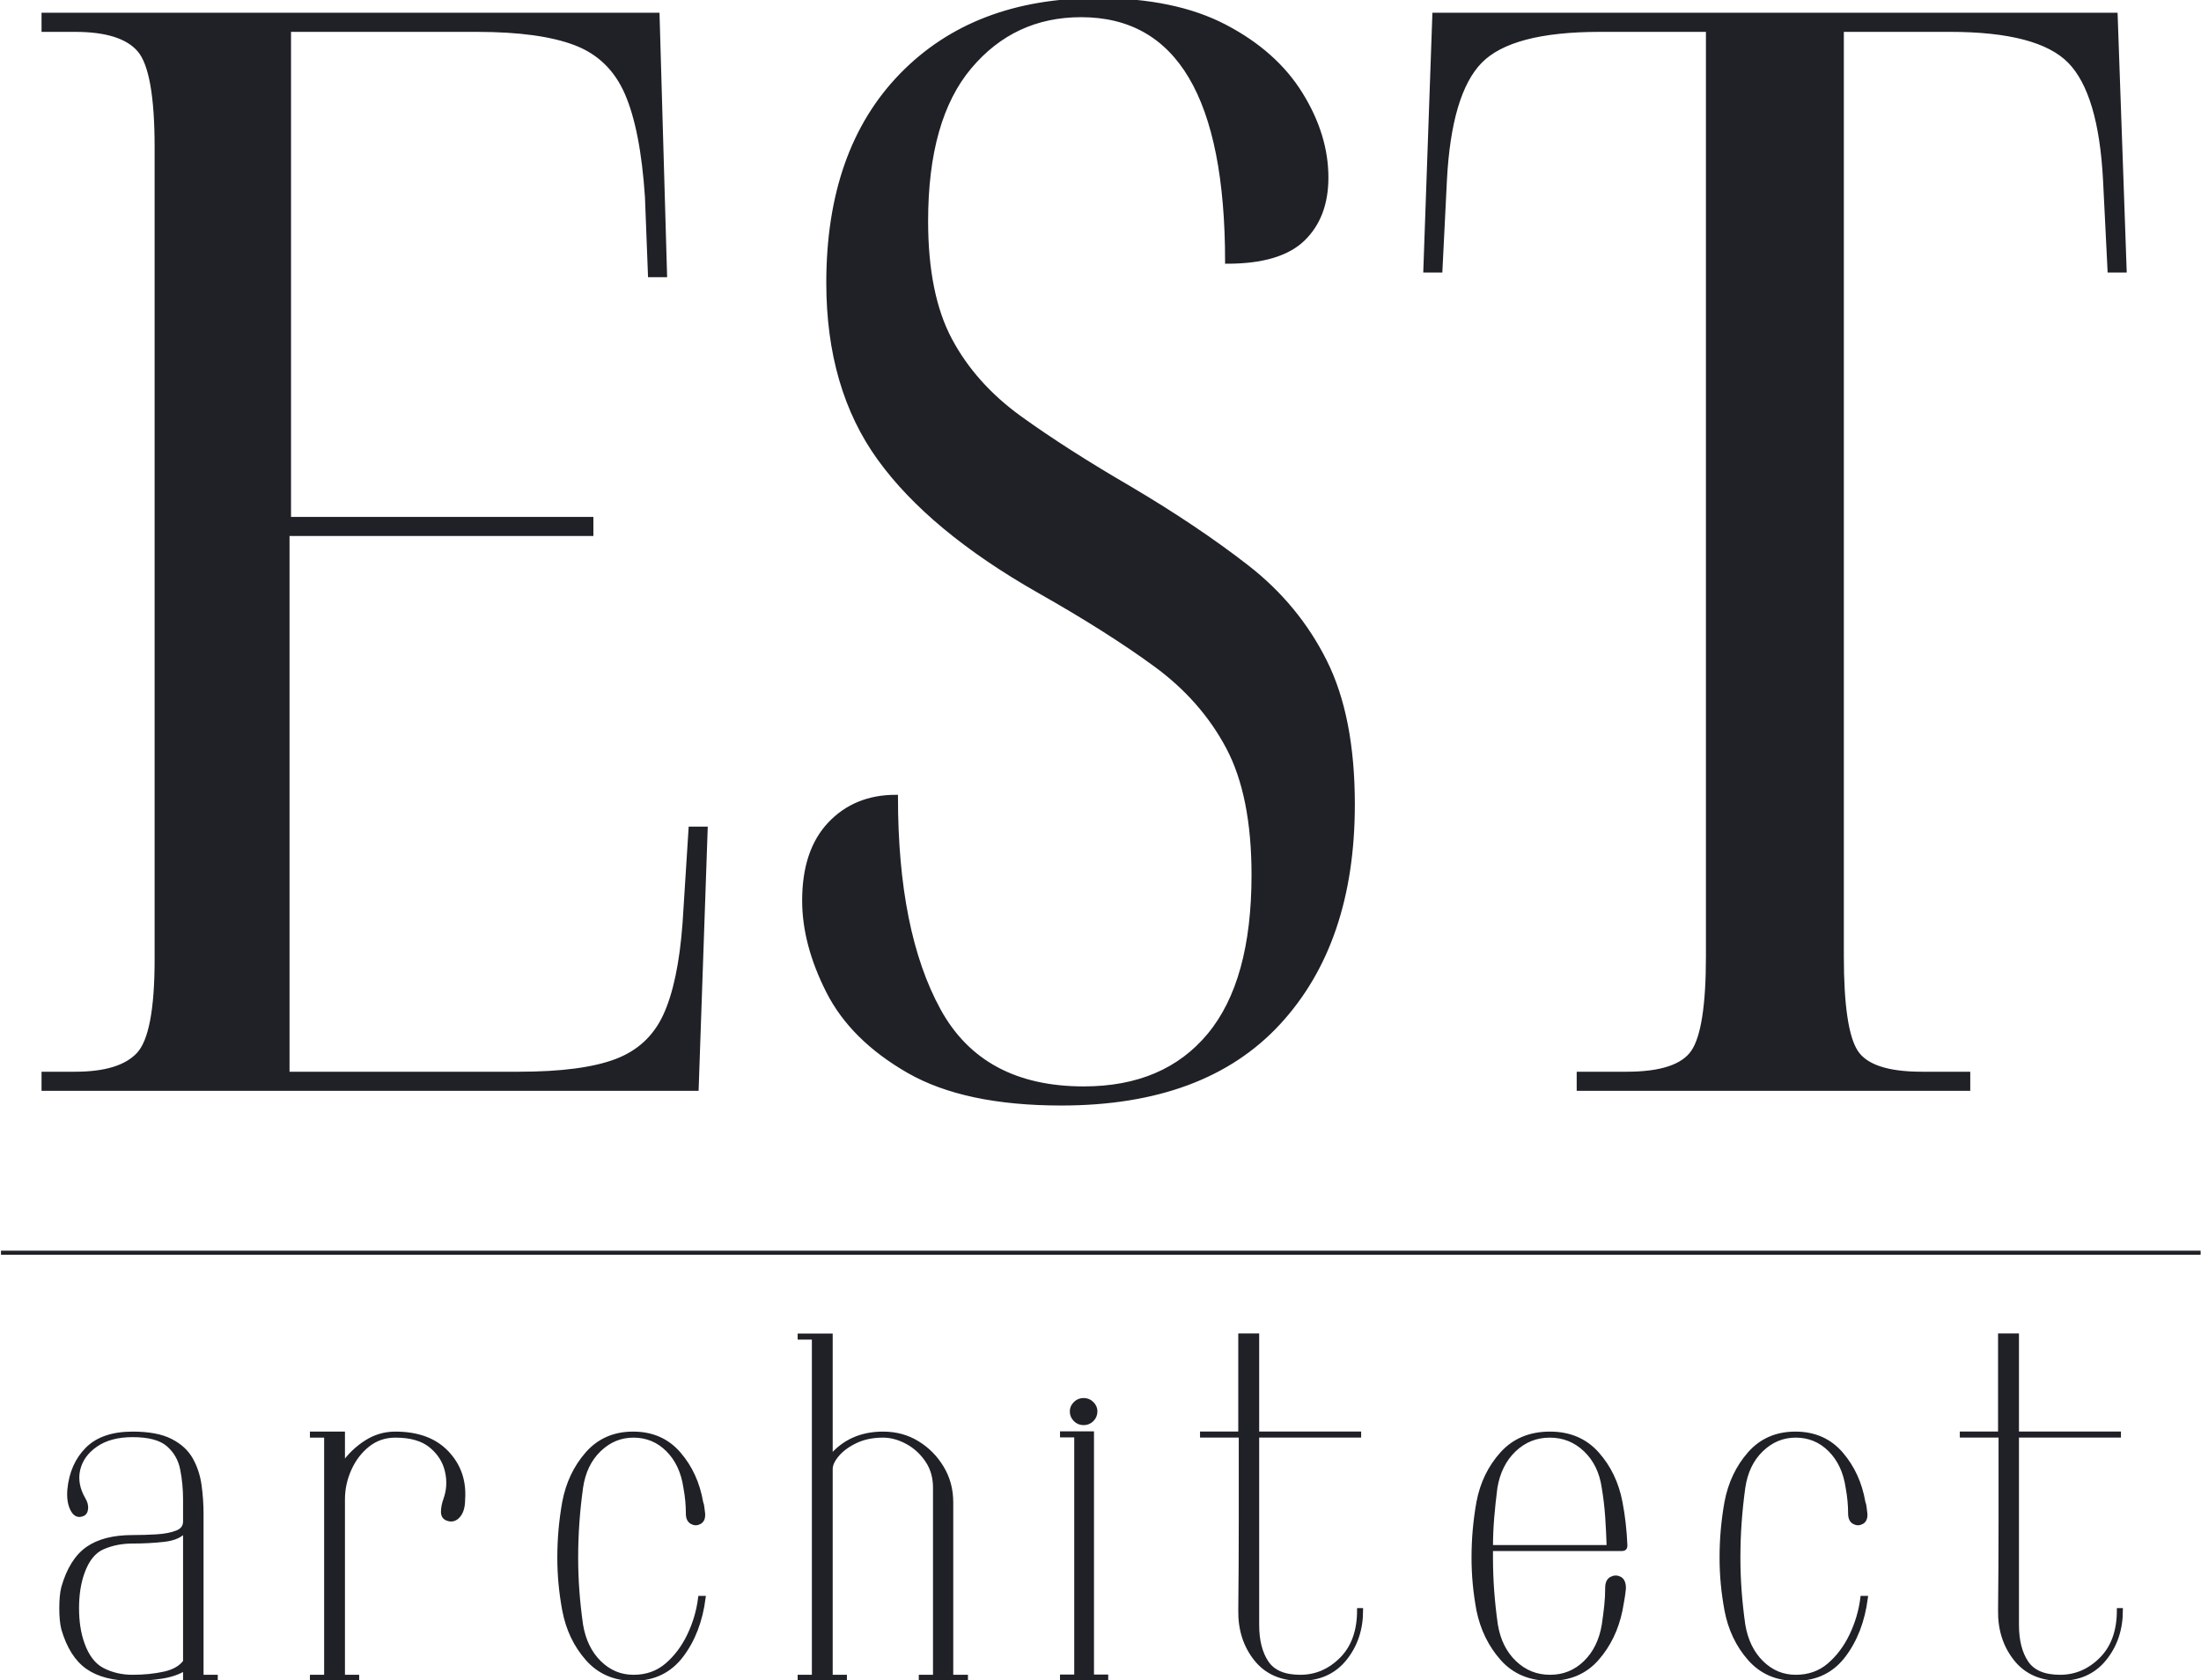
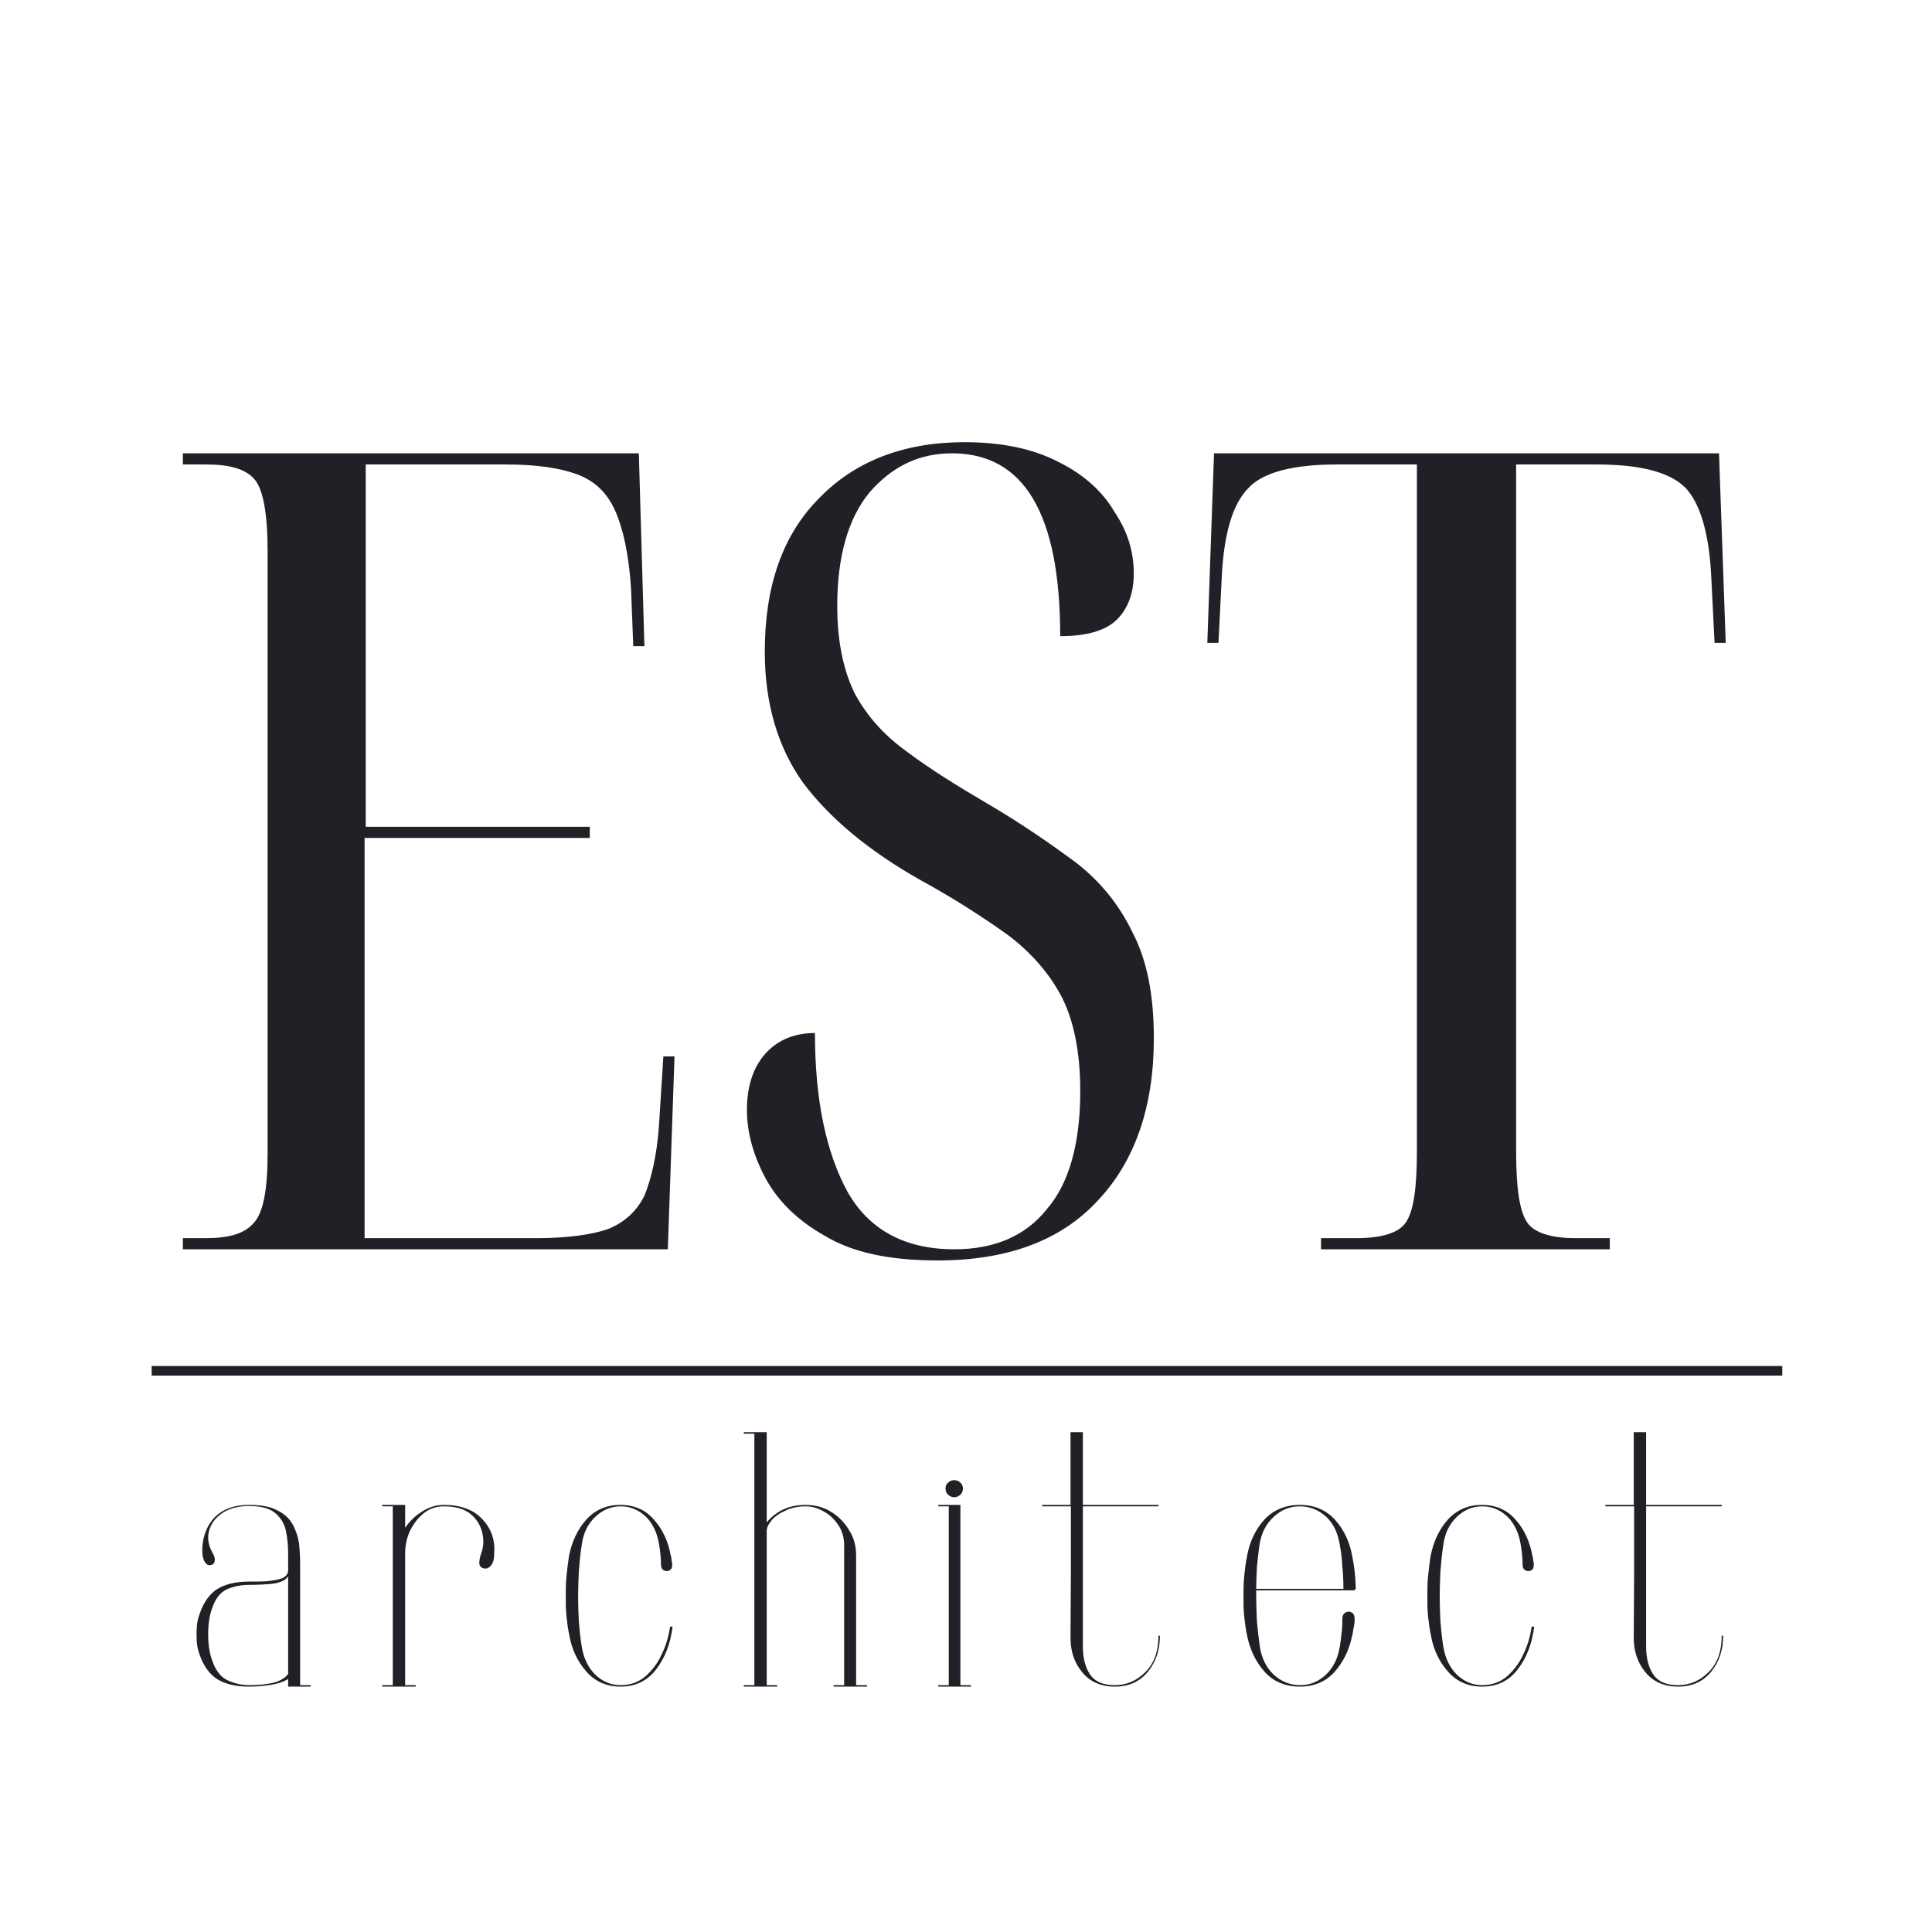
- <svg xmlns="http://www.w3.org/2000/svg" width="1081" height="825" viewBox="0 0 1081 825" fill="none">
-   <path d="M21.402 534.686V527.304H36.954C51.763 527.304 62.127 524.103 68.048 517.702C73.976 511.301 76.94 495.786 76.94 471.158V72.263C76.94 47.146 74.1 31.267 68.42 24.625C62.747 17.976 52.259 14.652 36.954 14.652H21.402V7.259H322.937L326.622 135.115H319.241L317.764 96.685C316.284 74.513 312.96 57.514 307.79 45.689C302.621 33.863 294.248 25.734 282.67 21.301C271.1 16.868 254.969 14.652 234.277 14.652H141.933V254.834H290.435V262.216H141.2V527.304H254.958C275.649 527.304 291.536 525.212 302.618 521.027C313.7 516.842 321.701 509.456 326.622 498.87C331.551 488.284 334.752 473.149 336.224 453.464L339.177 406.943H346.57L342.141 534.686H21.402Z M521.201 541.898C489.706 541.898 464.728 536.609 446.268 526.031C427.816 515.444 414.653 502.405 406.779 486.913C398.905 471.413 394.968 456.526 394.968 442.251C394.968 426.007 399.153 413.456 407.523 404.598C415.9 395.74 426.734 391.311 440.025 391.311C440.025 435.602 447.035 470.542 461.054 496.132C475.082 521.722 498.823 534.517 532.28 534.517C558.846 534.517 579.387 525.783 593.903 508.314C608.418 490.839 615.676 464.633 615.676 429.696C615.676 403.603 611.491 382.686 603.122 366.946C594.759 351.198 582.828 337.667 567.329 326.352C551.836 315.03 532.775 302.971 510.146 290.176C474.713 269.995 448.635 248.339 431.911 225.205C415.186 202.072 406.824 173.285 406.824 138.845C406.824 95.539 418.77 61.583 442.662 36.977C466.562 12.364 498.711 0.057 539.109 0.057C564.233 0.057 585.049 4.366 601.555 12.984C618.062 21.594 630.5 32.664 638.869 46.196C647.247 59.727 651.435 73.386 651.435 87.173C651.435 99.968 647.619 110.058 639.985 117.444C632.359 124.822 619.929 128.51 602.693 128.51C602.693 47.796 578.79 7.439 530.984 7.439C508.805 7.439 490.566 15.929 476.269 32.909C461.978 49.889 454.833 75.11 454.833 108.574C454.833 132.692 458.767 152.132 466.633 166.895C474.507 181.659 485.946 194.454 500.949 205.28C515.961 216.107 534.045 227.67 555.202 239.969C576.84 252.771 595.901 265.57 612.385 278.365C628.869 291.16 641.661 306.664 650.759 324.876C659.865 343.08 664.418 366.458 664.418 395.008C664.418 440.282 652.235 476.083 627.87 502.409C603.512 528.735 567.956 541.898 521.201 541.898Z M775.38 534.686V527.304H798.99C815.729 527.304 826.556 523.735 831.469 516.598C836.391 509.453 838.851 493.814 838.851 469.682V14.652H785.703C756.657 14.652 737.089 19.821 726.998 30.159C716.908 40.497 711.123 59.949 709.643 88.514L707.434 132.838H700.052L704.481 7.259H1039.06L1043.49 132.838H1036.1L1033.89 88.514C1032.41 59.949 1026.62 40.497 1016.52 30.159C1006.42 19.821 986.846 14.652 957.793 14.652H904.588V469.682C904.588 493.814 906.928 509.453 911.609 516.598C916.29 523.735 927.007 527.304 943.762 527.304H966.673V534.686H775.38Z M98.97 823.461H105.954V824.424H90.909V819.368C87.855 821.294 84.076 822.617 79.571 823.34C75.069 824.063 70.244 824.424 65.096 824.424C55.768 824.424 48.41 822.538 43.022 818.766C37.633 814.994 33.653 808.693 31.081 799.863C30.44 797.296 30.119 793.926 30.119 789.752C30.119 785.578 30.44 782.207 31.081 779.637C33.653 770.648 37.633 764.268 43.022 760.496C48.41 756.724 55.768 754.838 65.096 754.838C69.117 754.838 73.098 754.718 77.036 754.478C80.977 754.235 84.274 753.593 86.927 752.552C89.582 751.509 90.909 749.703 90.909 747.133V736.299C90.909 731.162 90.427 726.186 89.462 721.371C88.499 716.556 86.211 712.583 82.599 709.452C78.988 706.322 73.17 704.757 65.143 704.757C57.761 704.757 51.742 706.363 47.085 709.574C42.432 712.782 39.543 716.794 38.418 721.61C37.294 726.425 38.177 731.321 41.067 736.299C42.03 737.903 42.431 739.468 42.269 740.994C42.11 742.517 41.388 743.44 40.105 743.76C38.177 744.405 36.611 743.482 35.406 740.994C34.203 738.505 33.762 735.335 34.083 731.482C34.886 723.296 37.816 716.676 42.871 711.62C47.929 706.562 55.353 704.033 65.143 704.033C73.011 704.033 79.231 705.198 83.804 707.527C88.379 709.854 91.735 712.944 93.871 716.797C96.006 720.647 97.39 724.9 98.022 729.557C98.654 734.21 98.97 738.865 98.97 743.522V823.461ZM65.088 823.461C70.719 823.461 75.907 822.94 80.651 821.896C85.398 820.853 88.817 818.886 90.909 815.996V751.469C88.977 754.036 85.557 755.601 80.651 756.164C75.748 756.725 70.56 757.005 65.088 757.005C59.781 757.005 54.915 757.969 50.491 759.897C46.068 761.822 42.73 765.994 40.48 772.414C38.709 777.391 37.823 783.171 37.823 789.752C37.823 796.333 38.709 802.111 40.48 807.086C42.73 813.508 46.068 817.844 50.491 820.092C54.915 822.338 59.781 823.461 65.088 823.461Z M194.096 704.033C205.131 704.033 213.607 707.163 219.524 713.424C225.444 719.685 228.084 727.309 227.442 736.299C227.442 739.83 226.701 742.479 225.219 744.245C223.74 746.009 222.013 746.57 220.039 745.928C218.393 745.448 217.57 744.285 217.57 742.438C217.57 740.591 217.971 738.545 218.775 736.299C220.379 731.804 220.619 727.149 219.495 722.334C218.371 717.518 215.761 713.425 211.666 710.055C207.57 706.682 201.749 704.996 194.203 704.996C189.064 704.996 184.567 706.522 180.712 709.574C176.857 712.623 173.844 716.556 171.674 721.371C169.506 726.186 168.422 731.162 168.422 736.299V823.461H175.407V824.424H153.215V823.461H160.196V704.996H153.215V704.033H168.422V719.203C171.621 714.709 175.42 711.057 179.819 708.247C184.218 705.438 188.977 704.033 194.096 704.033Z M345.56 784.697C344.115 795.932 340.501 805.362 334.718 812.987C328.935 820.611 321.064 824.424 311.105 824.424C301.79 824.424 294.24 821.133 288.454 814.552C282.671 807.97 278.896 800.025 277.127 790.715C276.324 786.379 275.721 782.086 275.32 777.833C274.921 773.579 274.721 769.285 274.721 764.952C274.721 760.296 274.921 755.721 275.32 751.226C275.719 746.732 276.319 742.237 277.12 737.742C278.881 728.432 282.642 720.487 288.403 713.905C294.166 707.324 301.688 704.033 310.969 704.033C320.252 704.033 327.736 707.324 333.421 713.905C339.106 720.487 342.75 728.432 344.355 737.742C344.676 738.546 344.877 739.429 344.957 740.391C345.038 741.354 345.158 742.317 345.317 743.279C345.479 745.366 344.917 746.771 343.631 747.493C342.348 748.216 341.064 748.216 339.781 747.493C338.497 746.771 337.855 745.366 337.855 743.279C337.855 739.105 337.454 734.852 336.65 730.519C335.529 722.814 332.64 716.634 327.983 711.98C323.33 707.324 317.712 704.996 311.131 704.996C304.708 704.996 299.09 707.324 294.274 711.98C289.459 716.634 286.489 722.814 285.365 730.519C284.564 736.297 283.962 742.036 283.561 747.736C283.159 753.433 282.958 759.172 282.958 764.952C282.958 770.409 283.159 775.867 283.561 781.324C283.962 786.781 284.564 792.319 285.365 797.938C286.65 805.643 289.661 811.824 294.395 816.481C299.13 821.134 304.708 823.461 311.131 823.461C317.55 823.461 323.007 821.535 327.502 817.682C331.997 813.829 335.649 808.973 338.458 803.114C341.267 797.256 343.074 791.116 343.877 784.697H345.56Z M474.4 823.461V824.424H452.253V823.461H459.233V730.519C459.233 725.383 457.909 720.888 455.262 717.036C452.614 713.183 449.324 710.213 445.393 708.126C441.464 706.039 437.574 704.996 433.721 704.996C428.589 704.996 424.097 705.919 420.245 707.766C416.394 709.61 413.385 711.817 411.217 714.387C409.052 716.956 407.97 719.284 407.97 721.371V823.461H414.954V824.424H392.763V823.461H399.743V656.84H392.763V655.878H407.97V715.592C414.389 707.886 422.974 704.033 433.725 704.033C439.983 704.033 445.598 705.558 450.57 708.607C455.545 711.657 459.555 715.71 462.602 720.768C465.652 725.824 467.177 731.482 467.177 737.742V823.461H474.4Z M532.207 698.86C530.602 698.86 529.238 698.298 528.114 697.174C526.99 696.05 526.427 694.685 526.427 693.081C526.427 691.636 526.99 690.352 528.114 689.231C529.238 688.106 530.602 687.544 532.207 687.544C533.813 687.544 535.178 688.106 536.3 689.231C537.424 690.352 537.986 691.636 537.986 693.081C537.986 694.685 537.424 696.05 536.3 697.174C535.178 698.298 533.813 698.86 532.207 698.86ZM536.303 823.344H543.288V824.306H521.614V823.344H528.599V704.878H521.618V703.916H536.303V823.344Z M667.515 790.715H668.477C668.477 800.025 665.828 807.97 660.531 814.552C655.235 821.133 647.932 824.424 638.622 824.424C629.151 824.424 621.833 821.133 616.67 814.552C611.507 807.968 609.006 800.018 609.168 790.704C609.327 776.414 609.406 762.125 609.406 747.835C609.406 733.545 609.406 719.255 609.406 704.963H590.382V704H609.164V655.83H617.434V704H667.515V704.963H617.434V797.93C617.434 805.639 618.999 811.821 622.13 816.477C625.26 821.133 630.757 823.461 638.622 823.461C646.328 823.461 653.07 820.572 658.848 814.794C664.626 809.014 667.515 800.987 667.515 790.715Z M796.597 760.701H732.265V765.029C732.265 770.479 732.465 775.929 732.864 781.379C733.266 786.829 733.867 792.359 734.668 797.971C735.947 805.667 739.025 811.839 743.905 816.488C748.784 821.137 754.582 823.461 761.301 823.461C768.02 823.461 773.778 821.137 778.576 816.488C783.375 811.839 786.414 805.667 787.695 797.971C788.175 794.765 788.575 791.678 788.893 788.712C789.214 785.746 789.374 782.741 789.374 779.696C789.374 777.45 790.077 775.966 791.483 775.243C792.889 774.521 794.253 774.521 795.576 775.243C796.899 775.966 797.56 777.531 797.56 779.939C797.401 781.702 797.161 783.506 796.84 785.351C796.519 787.192 796.198 788.995 795.877 790.759C793.952 800.056 790.103 807.992 784.33 814.566C778.559 821.138 770.863 824.424 761.242 824.424C751.464 824.424 743.649 821.133 737.795 814.552C731.943 807.97 728.055 800.025 726.13 790.715C725.329 786.379 724.727 782.086 724.326 777.833C723.926 773.579 723.727 769.285 723.727 764.952C723.727 760.296 723.926 755.721 724.326 751.226C724.727 746.732 725.329 742.237 726.13 737.742C727.893 728.432 731.741 720.487 737.673 713.905C743.608 707.324 751.464 704.033 761.242 704.033C770.863 704.033 778.601 707.329 784.455 713.92C790.309 720.511 794.118 728.469 795.881 737.794C797.162 744.385 797.963 751.459 798.284 759.015C798.284 760.139 797.722 760.701 796.597 760.701ZM734.433 730.56C733.791 735.544 733.269 740.448 732.868 745.271C732.466 750.093 732.265 754.916 732.265 759.739H790.098C789.936 754.595 789.695 749.652 789.374 744.91C789.053 740.166 788.49 735.382 787.684 730.56C786.562 722.842 783.551 716.652 778.65 711.991C773.751 707.328 767.928 704.996 761.18 704.996C754.434 704.996 748.611 707.328 743.71 711.991C738.811 716.652 735.719 722.842 734.433 730.56Z M916.385 784.697C914.94 795.932 911.326 805.362 905.543 812.987C899.76 820.611 891.889 824.424 881.93 824.424C872.615 824.424 865.065 821.133 859.28 814.552C853.497 807.97 849.721 800.025 847.953 790.715C847.149 786.379 846.547 782.086 846.145 777.833C845.746 773.579 845.546 769.285 845.546 764.952C845.546 760.296 845.746 755.721 846.145 751.226C846.544 746.732 847.145 742.237 847.946 737.742C849.707 728.432 853.468 720.487 859.228 713.905C864.992 707.324 872.514 704.033 881.794 704.033C891.077 704.033 898.561 707.324 904.246 713.905C909.931 720.487 913.576 728.432 915.18 737.742C915.501 738.546 915.702 739.429 915.783 740.391C915.864 741.354 915.984 742.317 916.143 743.279C916.305 745.366 915.742 746.771 914.457 747.493C913.173 748.216 911.89 748.216 910.606 747.493C909.323 746.771 908.681 745.366 908.681 743.279C908.681 739.105 908.279 734.852 907.476 730.519C906.354 722.814 903.465 716.634 898.809 711.98C894.155 707.324 888.537 704.996 881.956 704.996C875.534 704.996 869.915 707.324 865.1 711.98C860.284 716.634 857.314 722.814 856.19 730.519C855.389 736.297 854.788 742.036 854.386 747.736C853.984 753.433 853.784 759.172 853.784 764.952C853.784 770.409 853.984 775.867 854.386 781.324C854.788 786.781 855.389 792.319 856.19 797.938C857.476 805.643 860.486 811.824 865.221 816.481C869.955 821.134 875.534 823.461 881.956 823.461C888.376 823.461 893.833 821.535 898.328 817.682C902.822 813.829 906.474 808.973 909.283 803.114C912.093 797.256 913.899 791.116 914.703 784.697H916.385Z M1040.68 790.715H1041.64C1041.64 800.025 1038.99 807.97 1033.69 814.552C1028.4 821.133 1021.09 824.424 1011.78 824.424C1002.31 824.424 994.995 821.133 989.832 814.552C984.669 807.968 982.168 800.018 982.329 790.704C982.489 776.414 982.568 762.125 982.568 747.835C982.568 733.545 982.568 719.255 982.568 704.963H963.544V704H982.326V655.83H990.596V704H1040.68V704.963H990.596V797.93C990.596 805.639 992.161 811.821 995.291 816.477C998.422 821.133 1003.92 823.461 1011.78 823.461C1019.49 823.461 1026.23 820.572 1032.01 814.794C1037.79 809.014 1040.68 800.987 1040.68 790.715Z M0.485 615.193H1080.81" fill="#202127" stroke-width="2" stroke-linecap="butt" stroke-miterlimit="4" stroke-linejoin="miter" stroke="#202127" />
+ <svg xmlns="http://www.w3.org/2000/svg" xmlns:xlink="http://www.w3.org/1999/xlink" version="1.1" width="960pt" height="960pt" viewBox="0 0 960 960">
+   <defs>
+     <clipPath id="clip_0">
+       <path transform="matrix(.24,0,0,.24,0,0)" d="M0 0H4000V4031.25H0Z" fill-rule="evenodd" />
+     </clipPath>
+     <clipPath id="clip_1">
+       <path transform="matrix(.24,0,0,.24,0,0)" d="M0 0H4000V4000H0Z" fill-rule="evenodd" />
+     </clipPath>
+     <clipPath id="clip_2">
+       <path transform="matrix(.24,0,0,.24,0,0)" d="M0 0H4000V4000H0Z" fill-rule="evenodd" />
+     </clipPath>
+     <path id="font_3_40" d="M.028 0V.01H.049C.069 .01 .083 .014 .091 .023 .1 .032 .104 .053 .104 .086V.626C.104 .66 .1 .682 .092 .691 .084 .7 .07 .704 .049 .704H.028V.714H.437L.442 .541H.432L.43 .593C.428 .623 .423 .646 .416 .662 .409 .678 .398 .689 .382 .695 .366 .701 .345 .704 .317 .704H.192V.379H.393V.369H.191V.01H.345C.373 .01 .394 .013 .409 .018 .424 .024 .435 .034 .442 .048 .448 .063 .453 .083 .455 .11L.459 .173H.469L.463 0H.028Z" />
+     <path id="font_3_54" d="M.207-.01C.164-.01 .131-.003 .106 .012 .081 .026 .063 .044 .052 .065 .041 .086 .036 .106 .036 .125 .036 .147 .042 .164 .053 .176 .064 .188 .079 .194 .097 .194 .097 .134 .107 .087 .126 .052 .145 .018 .177 0 .222 0 .258 0 .286 .012 .305 .036 .325 .059 .335 .095 .335 .142 .335 .177 .329 .206 .318 .227 .307 .248 .29 .267 .27 .282 .249 .297 .223 .314 .192 .331 .144 .358 .109 .388 .086 .419 .064 .45 .052 .489 .052 .536 .052 .595 .068 .641 .101 .674 .133 .707 .177 .724 .231 .724 .265 .724 .293 .718 .316 .706 .338 .695 .355 .68 .366 .661 .378 .643 .383 .625 .383 .606 .383 .589 .378 .575 .368 .565 .358 .555 .341 .55 .317 .55 .317 .659 .285 .714 .22 .714 .19 .714 .166 .702 .146 .679 .127 .656 .117 .622 .117 .577 .117 .544 .123 .518 .133 .498 .144 .478 .159 .461 .18 .446 .2 .431 .224 .416 .253 .399 .282 .382 .308 .364 .331 .347 .353 .33 .37 .309 .382 .284 .395 .259 .401 .228 .401 .189 .401 .128 .384 .079 .351 .044 .318 .008 .27-.01 .207-.01Z" />
+     <path id="font_3_55" d="M.116 0V.01H.148C.171 .01 .186 .015 .192 .024 .199 .034 .202 .055 .202 .088V.704H.13C.091 .704 .064 .697 .051 .683 .037 .669 .029 .643 .027 .604L.024 .544H.014L.02 .714H.473L.479 .544H.469L.466 .604C.464 .643 .456 .669 .443 .683 .429 .697 .403 .704 .363 .704H.291V.088C.291 .055 .294 .034 .301 .024 .307 .015 .322 .01 .344 .01H.375V0H.116Z" />
+     <path id="font_4_143" d="M.305 .004H.334V0H.272V.021C.259 .013 .244 .008 .225 .005 .206 .002 .186 0 .165 0 .126 0 .095 .008 .073 .023 .051 .039 .034 .065 .024 .102 .021 .113 .02 .127 .02 .144 .02 .161 .021 .175 .024 .186 .034 .223 .051 .25 .073 .266 .095 .281 .126 .289 .165 .289 .181 .289 .198 .289 .214 .29 .231 .292 .244 .294 .255 .298 .266 .303 .272 .31 .272 .321V.366C.272 .387 .27 .408 .266 .428 .262 .448 .252 .464 .237 .477 .222 .49 .198 .497 .165 .497 .134 .497 .109 .49 .09 .477 .071 .464 .059 .447 .054 .427 .049 .407 .053 .387 .065 .366 .069 .359 .071 .353 .07 .346 .069 .34 .066 .336 .061 .335 .053 .332 .046 .336 .041 .346 .036 .357 .035 .37 .036 .386 .039 .42 .051 .447 .072 .468 .094 .489 .124 .5 .165 .5 .198 .5 .224 .495 .242 .485 .261 .476 .275 .463 .284 .447 .293 .431 .299 .413 .302 .394 .304 .375 .305 .355 .305 .336V.004M.165 .004C.188 .004 .21 .006 .229 .01 .249 .015 .263 .023 .272 .035V.303C.264 .292 .25 .286 .229 .283 .209 .281 .187 .28 .165 .28 .143 .28 .123 .276 .104 .268 .086 .26 .072 .243 .063 .216 .055 .195 .052 .171 .052 .144 .052 .117 .055 .093 .063 .072 .072 .045 .086 .027 .104 .018 .123 .009 .143 .004 .165 .004Z" />
+     <path id="font_4_241" d="M.19 .5C.235 .5 .271 .487 .295 .461 .32 .435 .331 .403 .328 .366 .328 .351 .325 .34 .319 .333 .313 .326 .306 .323 .297 .326 .291 .328 .287 .333 .287 .34 .287 .348 .289 .357 .292 .366 .299 .385 .3 .404 .295 .424 .29 .444 .28 .461 .263 .475 .246 .489 .221 .496 .19 .496 .169 .496 .15 .49 .134 .477 .118 .464 .106 .448 .096 .428 .087 .408 .083 .387 .083 .366V.004H.112V0H.02V.004H.049V.496H.02V.5H.083V.437C.096 .456 .112 .471 .13 .482 .149 .494 .168 .5 .19 .5Z" />
+     <path id="font_4_158" d="M.314 .165C.308 .118 .293 .079 .269 .048 .245 .016 .212 0 .171 0 .132 0 .101 .014 .077 .041 .053 .068 .037 .101 .03 .14 .026 .158 .024 .176 .022 .193 .02 .211 .02 .229 .02 .247 .02 .266 .02 .285 .022 .304 .024 .323 .026 .341 .029 .36 .037 .399 .052 .432 .076 .459 .1 .486 .132 .5 .17 .5 .209 .5 .24 .486 .263 .459 .287 .432 .302 .399 .309 .36 .31 .357 .311 .353 .311 .349 .312 .345 .312 .341 .313 .337 .313 .328 .311 .323 .306 .32 .3 .317 .295 .317 .29 .32 .284 .323 .282 .328 .282 .337 .282 .354 .28 .372 .277 .39 .272 .422 .26 .448 .241 .467 .221 .486 .198 .496 .171 .496 .144 .496 .121 .486 .101 .467 .081 .448 .068 .422 .064 .39 .06 .366 .058 .342 .056 .318 .055 .295 .054 .271 .054 .247 .054 .224 .055 .202 .056 .179 .058 .156 .06 .133 .064 .11 .069 .078 .082 .052 .101 .033 .121 .014 .144 .004 .171 .004 .197 .004 .22 .012 .239 .028 .257 .044 .273 .064 .284 .089 .296 .113 .303 .138 .307 .165H.314Z" />
+     <path id="font_4_188" d="M.359 .004V0H.267V.004H.296V.39C.296 .411 .29 .43 .279 .446 .268 .462 .255 .474 .238 .483 .222 .492 .206 .496 .19 .496 .169 .496 .15 .492 .134 .484 .118 .477 .105 .468 .096 .457 .087 .446 .083 .437 .083 .428V.004H.112V0H.02V.004H.049V.696H.02V.7H.083V.452C.11 .484 .145 .5 .19 .5 .216 .5 .239 .494 .26 .481 .281 .468 .297 .452 .31 .43 .323 .41 .329 .386 .329 .36V.004H.359Z" />
+     <path id="font_4_191" d="M.064 .521C.057 .521 .052 .524 .047 .528 .042 .533 .04 .539 .04 .545 .04 .551 .042 .557 .047 .561 .052 .566 .057 .568 .064 .568 .071 .568 .076 .566 .081 .561 .086 .557 .088 .551 .088 .545 .088 .539 .086 .533 .081 .528 .076 .524 .071 .521 .064 .521M.081 .004H.11V0H.02V.004H.049V.496H.02V.5H.081V.004Z" />
+     <path id="font_4_252" d="M.34 .14H.344C.344 .101 .333 .068 .311 .041 .289 .014 .259 0 .22 0 .181 0 .15 .014 .129 .041 .107 .068 .097 .101 .098 .14 .098 .199 .099 .259 .099 .318 .099 .377 .099 .437 .099 .496H.02V.5H.098V.7H.132V.5H.34V.496H.132V.11C.132 .078 .139 .052 .152 .033 .165 .014 .187 .004 .22 .004 .252 .004 .28 .016 .304 .04 .328 .064 .34 .097 .34 .14Z" />
+     <path id="font_4_168" d="M.322 .265H.055V.247C.055 .224 .056 .201 .057 .179 .059 .156 .062 .133 .065 .11 .07 .078 .083 .052 .103 .033 .124 .014 .148 .004 .176 .004 .203 .004 .227 .014 .247 .033 .267 .052 .28 .078 .285 .11 .287 .123 .289 .136 .29 .148 .292 .161 .292 .173 .292 .186 .292 .195 .295 .201 .301 .204 .307 .207 .312 .207 .318 .204 .323 .201 .326 .195 .326 .185 .326 .177 .325 .17 .323 .162 .322 .155 .321 .147 .319 .14 .311 .101 .295 .068 .271 .041 .247 .014 .215 0 .175 0 .135 0 .102 .014 .078 .041 .054 .068 .038 .101 .03 .14 .026 .158 .024 .176 .022 .193 .02 .211 .02 .229 .02 .247 .02 .266 .02 .285 .022 .304 .024 .323 .026 .341 .03 .36 .037 .399 .053 .432 .077 .459 .102 .486 .135 .5 .175 .5 .215 .5 .247 .486 .272 .459 .296 .432 .312 .399 .319 .36 .325 .332 .328 .303 .329 .272 .329 .267 .327 .265 .322 .265M.064 .39C.061 .369 .059 .349 .057 .329 .056 .309 .055 .289 .055 .269H.295C.295 .29 .294 .311 .292 .33 .291 .35 .289 .37 .285 .39 .28 .422 .268 .448 .248 .467 .227 .486 .203 .496 .175 .496 .147 .496 .123 .486 .103 .467 .082 .448 .069 .422 .064 .39Z" />
+   </defs>
+   <g clip-path="url(#clip_0)">
+     <path transform="matrix(.75,0,0,.75,0,0)" d="M0 0H1280V1290H0Z" fill="none" />
+   </g>
+   <g clip-path="url(#clip_1)">
+     <path transform="matrix(.75,0,0,.75,0,0)" d="M0 0H1280V1280H0Z" fill="none" />
+   </g>
+   <g clip-path="url(#clip_2)">
+     <g id="layer_1" data-name="P">
+     </g>
+     <use data-text="E" xlink:href="#font_3_40" transform="matrix(553.9339,0,0,-553.9339,75.36392,620.7644)" fill="#202127" />
+     <use data-text="S" xlink:href="#font_3_54" transform="matrix(553.9339,0,0,-553.9339,351.2109,620.7644)" fill="#202127" />
+     <use data-text="T" xlink:href="#font_3_55" transform="matrix(553.9339,0,0,-553.9339,592.1615,620.7644)" fill="#202127" />
+     <g id="layer_1" data-name="P">
+     </g>
+     <use data-text="a" xlink:href="#font_4_143" transform="matrix(180.586,0,0,-180.586,94.06201,838.0679)" fill="#202127" />
+     <use data-text="r" xlink:href="#font_4_241" transform="matrix(180.586,0,0,-180.586,186.3294,838.0679)" fill="#202127" />
+     <use data-text="c" xlink:href="#font_4_158" transform="matrix(180.586,0,0,-180.586,277.5136,838.0679)" fill="#202127" />
+     <use data-text="h" xlink:href="#font_4_188" transform="matrix(180.586,0,0,-180.586,365.9899,838.0679)" fill="#202127" />
+     <use data-text="i" xlink:href="#font_4_191" transform="matrix(180.586,0,0,-180.586,462.5901,838.0679)" fill="#202127" />
+     <use data-text="t" xlink:href="#font_4_252" transform="matrix(180.586,0,0,-180.586,514.2376,838.0679)" fill="#202127" />
+     <use data-text="e" xlink:href="#font_4_168" transform="matrix(180.586,0,0,-180.586,614.268,838.0679)" fill="#202127" />
+     <use data-text="c" xlink:href="#font_4_158" transform="matrix(180.586,0,0,-180.586,705.6327,838.0679)" fill="#202127" />
+     <use data-text="t" xlink:href="#font_4_252" transform="matrix(180.586,0,0,-180.586,794.109,838.0679)" fill="#202127" />
+     <path transform="matrix(2.385896,0,0,2.383045,75.36392,678.7614)" stroke-width="2" stroke-linecap="butt" stroke-miterlimit="4" stroke-linejoin="miter" fill="none" stroke="#202127" d="M0 1H339.596" />
+   </g>
</svg>
